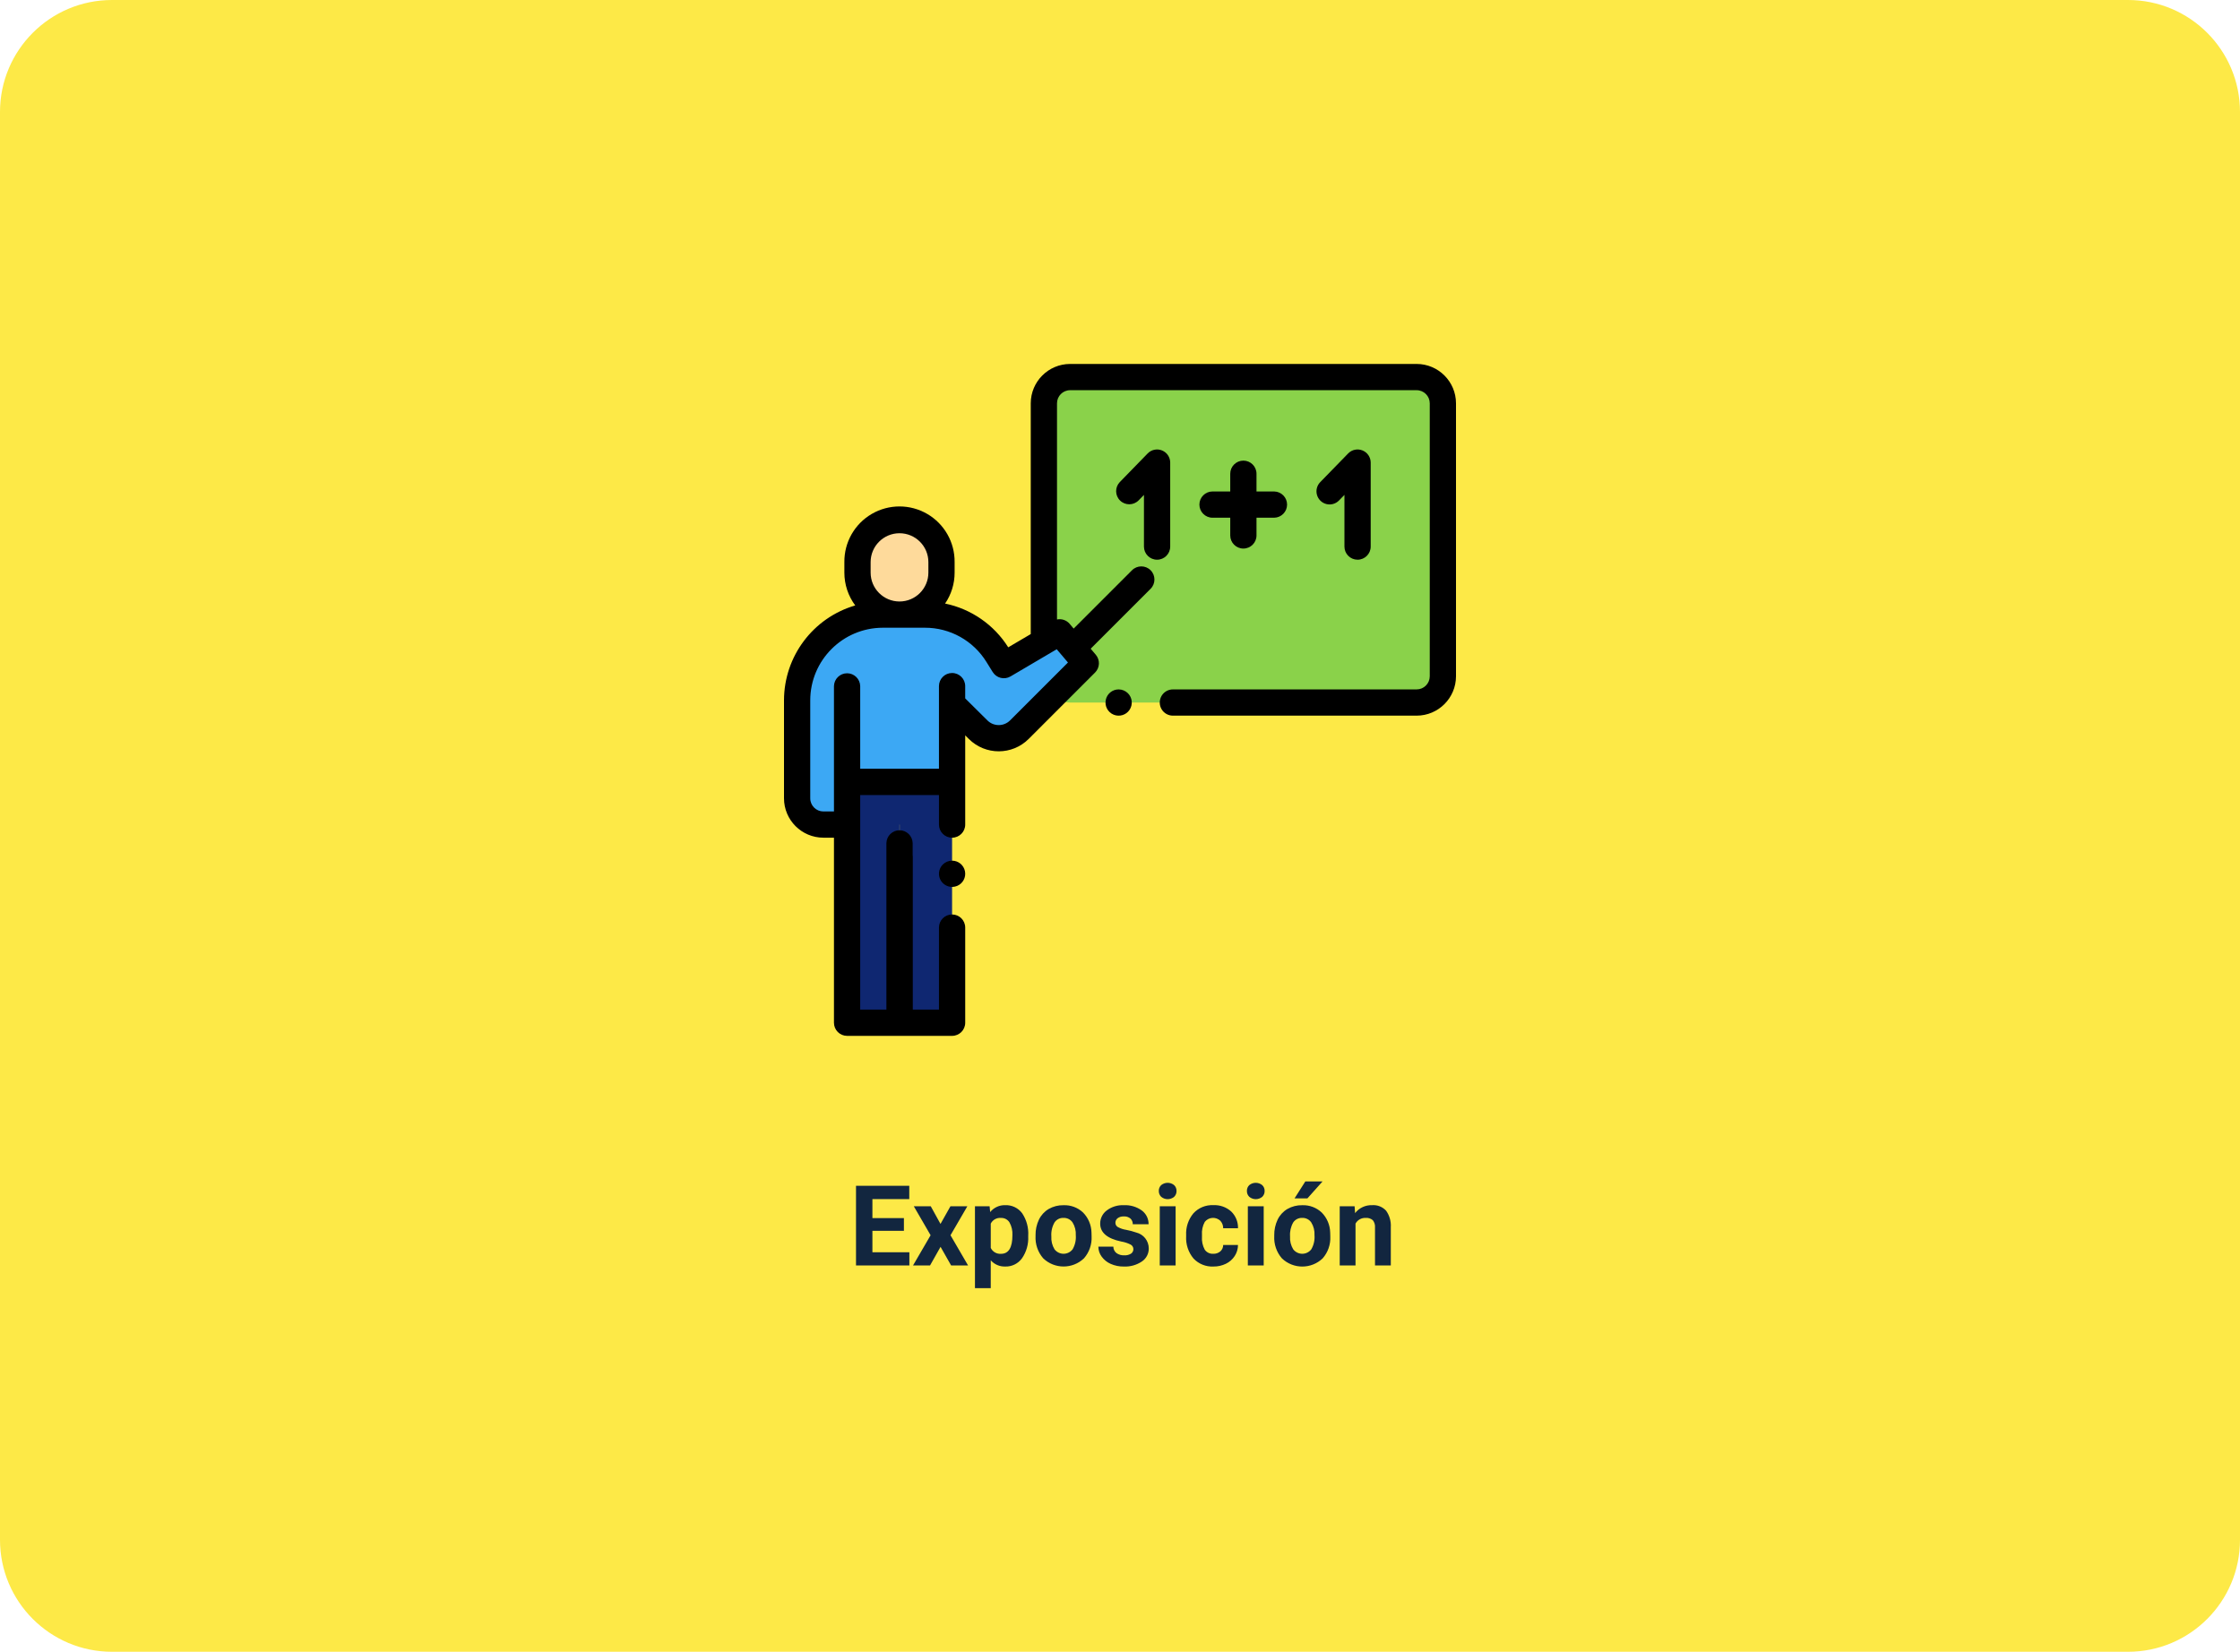
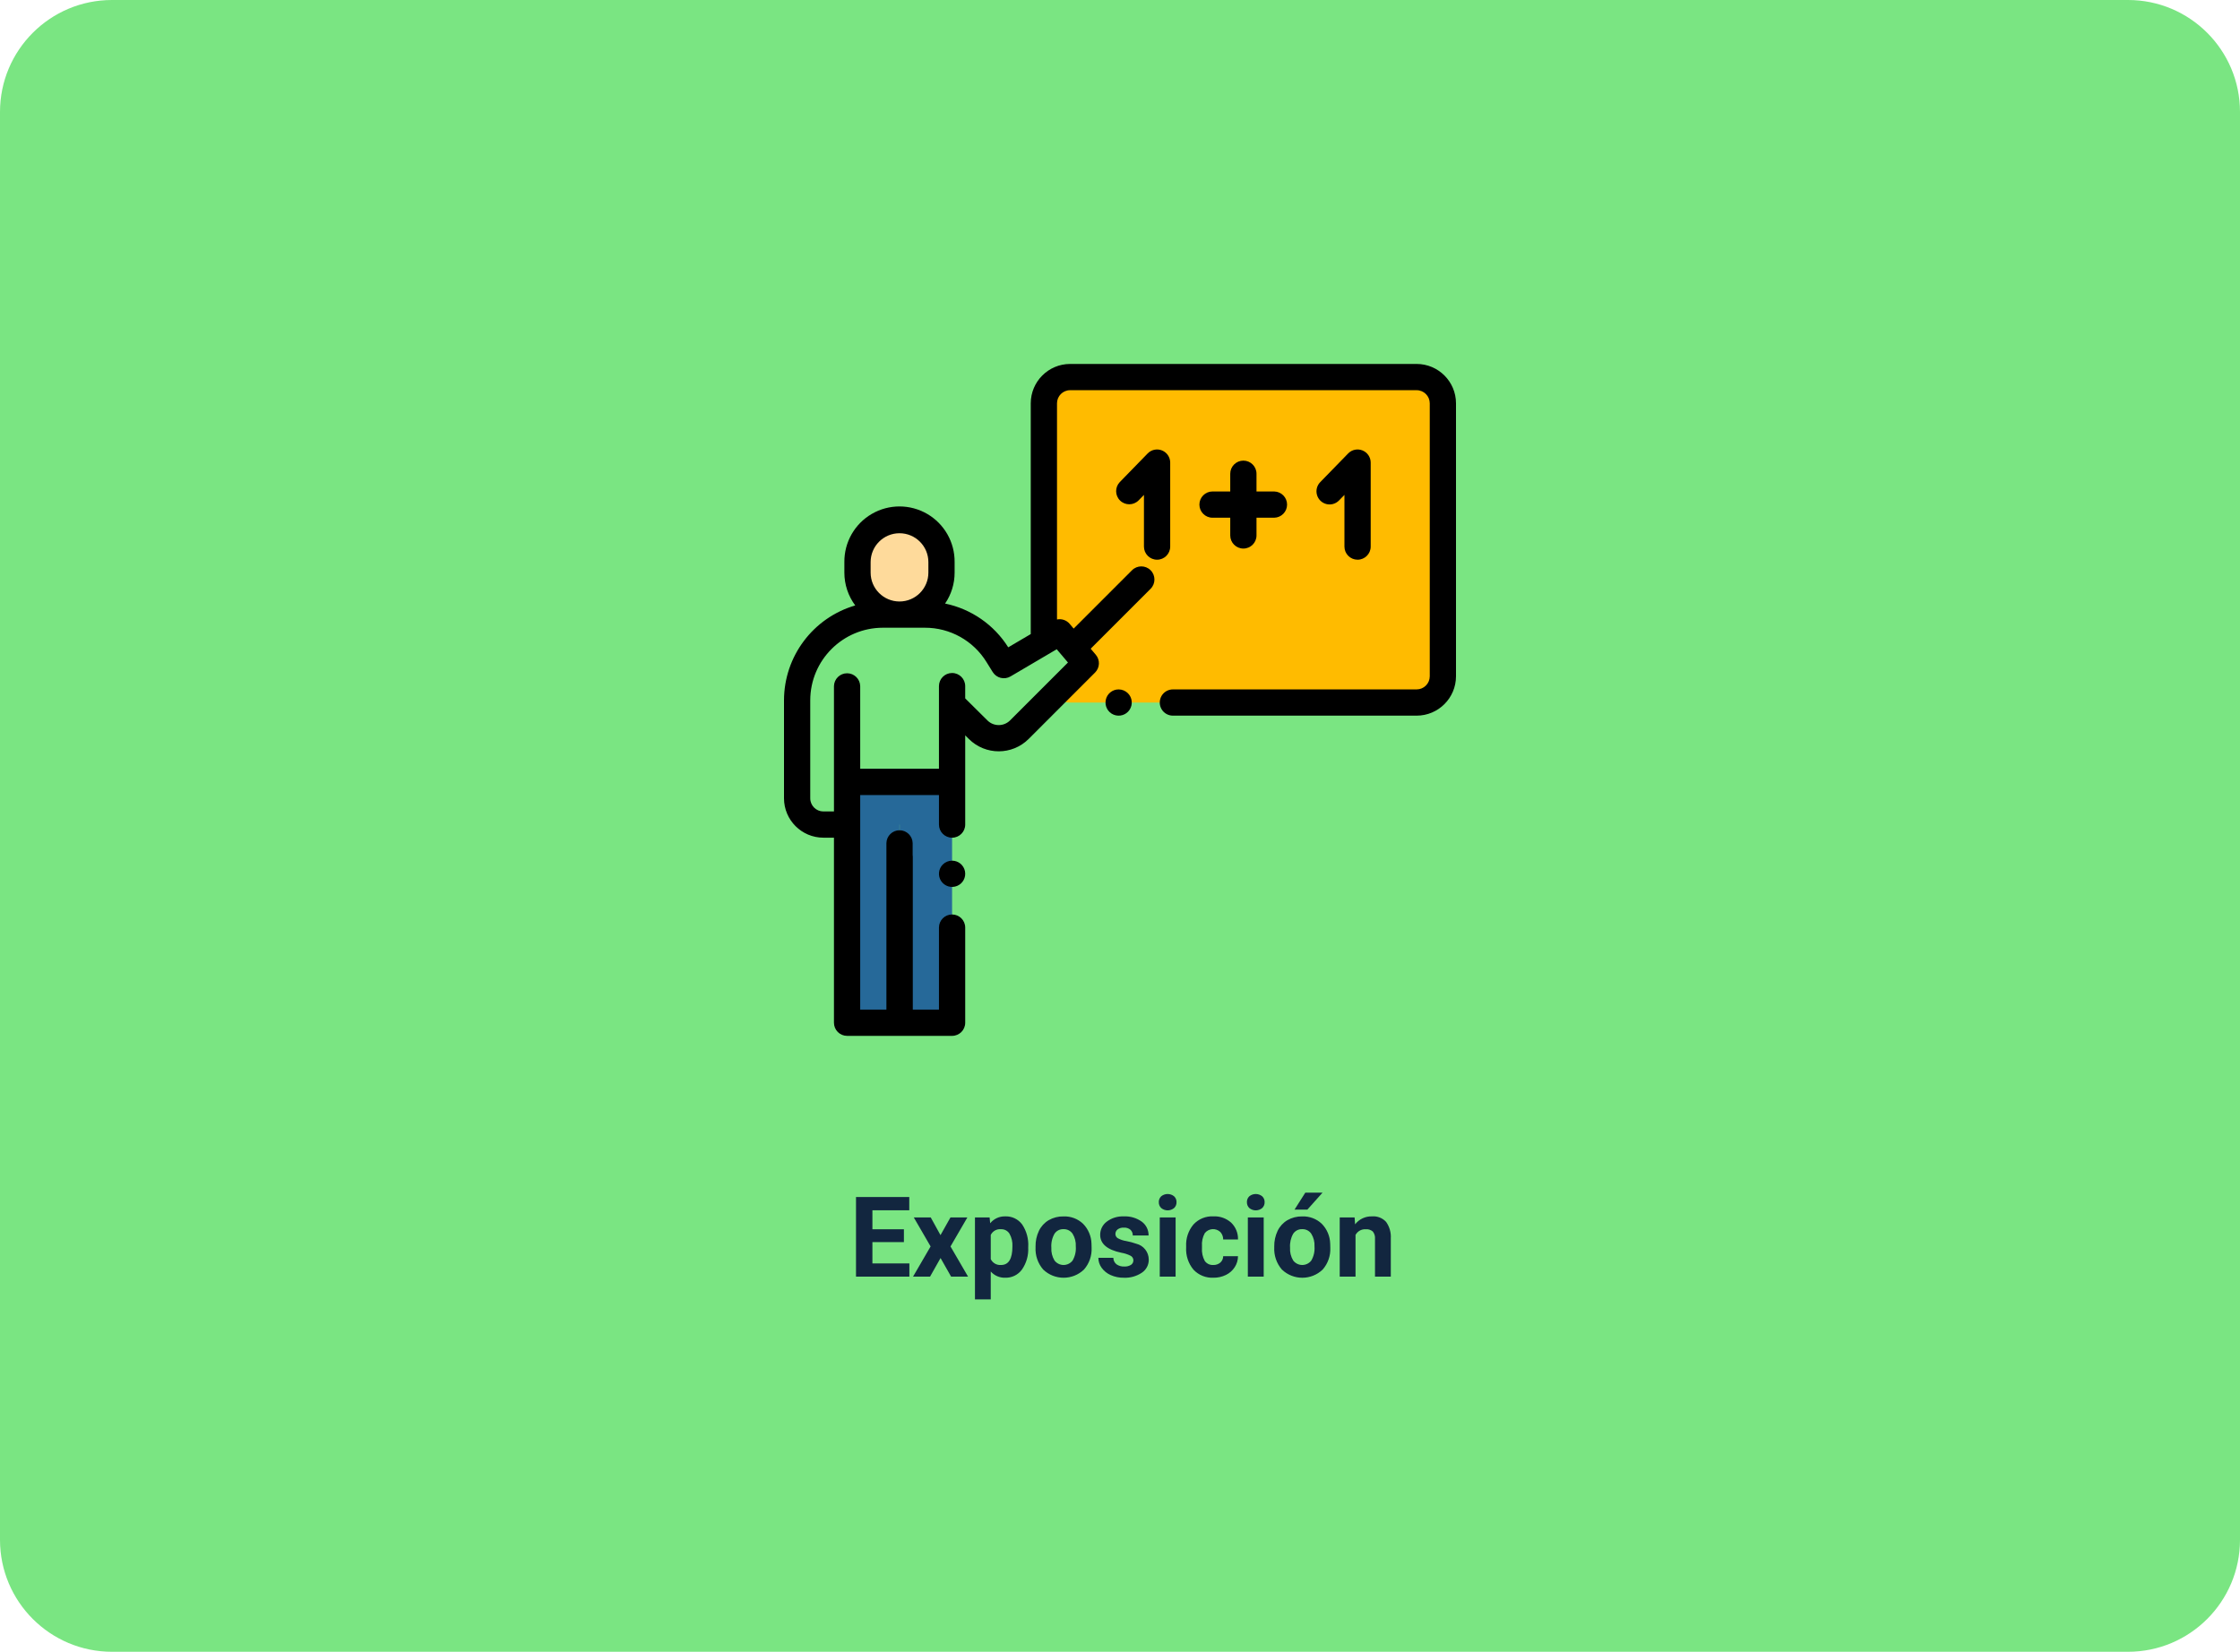
<svg xmlns="http://www.w3.org/2000/svg" width="400" height="295" viewBox="0 0 400 295">
-   <g id="Grupo_89152" data-name="Grupo 89152" transform="translate(-179.668 -3434)">
-     <path id="Trazado_151534" data-name="Trazado 151534" d="M20,0H380a20,20,0,0,1,20,20V275a20,20,0,0,1-20,20H20A20,20,0,0,1,0,275V20A20,20,0,0,1,20,0Z" transform="translate(179.668 3434)" fill="#fde947" />
-     <path id="Trazado_151542" data-name="Trazado 151542" d="M76.413,12.818H70.788v3.828h6.6V19H67.858V4.781H77.37V7.154H70.788v3.389h5.625Zm6.533-1.23,1.777-3.154h3.018l-3.008,5.176L87.868,19H84.841l-1.885-3.32L81.081,19H78.044l3.135-5.391-3-5.176h3.027ZM98.61,13.814A6.337,6.337,0,0,1,97.5,17.726a3.554,3.554,0,0,1-2.993,1.47,3.292,3.292,0,0,1-2.588-1.113v4.98H89.1V8.434h2.617l.1,1.035a3.317,3.317,0,0,1,2.676-1.23,3.578,3.578,0,0,1,3.037,1.445,6.509,6.509,0,0,1,1.084,3.984ZM95.788,13.6a4.182,4.182,0,0,0-.522-2.282,1.7,1.7,0,0,0-1.519-.8,1.847,1.847,0,0,0-1.826,1.019v4.339a1.879,1.879,0,0,0,1.846,1.048Q95.788,16.92,95.788,13.6Zm4.131.02a6.266,6.266,0,0,1,.605-2.8,4.432,4.432,0,0,1,1.743-1.9,5.086,5.086,0,0,1,2.642-.674A4.812,4.812,0,0,1,108.4,9.547a5.252,5.252,0,0,1,1.509,3.555l.02.723a5.523,5.523,0,0,1-1.357,3.9,5.261,5.261,0,0,1-7.29,0,5.62,5.62,0,0,1-1.362-3.984Zm2.822.2a3.95,3.95,0,0,0,.566,2.3,2.035,2.035,0,0,0,3.223.01,4.322,4.322,0,0,0,.576-2.518,3.91,3.91,0,0,0-.576-2.289,1.873,1.873,0,0,0-1.621-.812,1.842,1.842,0,0,0-1.6.807A4.395,4.395,0,0,0,102.741,13.819ZM117.39,16.08a.909.909,0,0,0-.513-.815,5.824,5.824,0,0,0-1.646-.532q-3.77-.791-3.77-3.2a2.9,2.9,0,0,1,1.167-2.349,4.708,4.708,0,0,1,3.052-.942,5.067,5.067,0,0,1,3.218.947,2.985,2.985,0,0,1,1.206,2.461h-2.822a1.366,1.366,0,0,0-.391-1,1.653,1.653,0,0,0-1.221-.4,1.689,1.689,0,0,0-1.1.322,1.017,1.017,0,0,0-.391.82.87.87,0,0,0,.444.757,4.571,4.571,0,0,0,1.5.5,12.244,12.244,0,0,1,1.777.474,2.92,2.92,0,0,1,2.236,2.842,2.756,2.756,0,0,1-1.24,2.339,5.35,5.35,0,0,1-3.2.894,5.588,5.588,0,0,1-2.358-.474,3.957,3.957,0,0,1-1.616-1.3,3.018,3.018,0,0,1-.586-1.782h2.676a1.473,1.473,0,0,0,.557,1.152,2.208,2.208,0,0,0,1.387.4,2.044,2.044,0,0,0,1.226-.308A.957.957,0,0,0,117.39,16.08ZM124.929,19H122.1V8.434h2.832Zm-3-13.3a1.39,1.39,0,0,1,.425-1.045,1.831,1.831,0,0,1,2.31,0,1.382,1.382,0,0,1,.43,1.045,1.386,1.386,0,0,1-.435,1.055,1.81,1.81,0,0,1-2.295,0A1.386,1.386,0,0,1,121.931,5.7Zm9.717,11.221a1.851,1.851,0,0,0,1.27-.43,1.506,1.506,0,0,0,.508-1.143h2.646a3.62,3.62,0,0,1-.586,1.968,3.866,3.866,0,0,1-1.577,1.387,4.936,4.936,0,0,1-2.212.493,4.587,4.587,0,0,1-3.574-1.44,5.7,5.7,0,0,1-1.309-3.979V13.59a5.635,5.635,0,0,1,1.3-3.9,4.534,4.534,0,0,1,3.564-1.455,4.444,4.444,0,0,1,3.179,1.128,3.994,3.994,0,0,1,1.216,3h-2.646a1.939,1.939,0,0,0-.508-1.34,1.887,1.887,0,0,0-2.778.2,4.166,4.166,0,0,0-.5,2.333v.293a4.219,4.219,0,0,0,.5,2.347A1.721,1.721,0,0,0,131.647,16.92ZM140.661,19h-2.832V8.434h2.832Zm-3-13.3a1.39,1.39,0,0,1,.425-1.045,1.831,1.831,0,0,1,2.31,0,1.382,1.382,0,0,1,.43,1.045,1.386,1.386,0,0,1-.435,1.055,1.81,1.81,0,0,1-2.295,0A1.386,1.386,0,0,1,137.663,5.7Zm4.883,7.92a6.267,6.267,0,0,1,.605-2.8,4.432,4.432,0,0,1,1.743-1.9,5.086,5.086,0,0,1,2.642-.674,4.812,4.812,0,0,1,3.491,1.309,5.252,5.252,0,0,1,1.509,3.555l.02.723a5.523,5.523,0,0,1-1.357,3.9,5.261,5.261,0,0,1-7.29,0,5.62,5.62,0,0,1-1.362-3.984Zm2.822.2a3.95,3.95,0,0,0,.566,2.3,2.035,2.035,0,0,0,3.223.01,4.322,4.322,0,0,0,.576-2.518,3.91,3.91,0,0,0-.576-2.289,1.873,1.873,0,0,0-1.621-.812,1.842,1.842,0,0,0-1.6.807A4.395,4.395,0,0,0,145.368,13.819ZM148.093,4h3.076l-2.705,3.027h-2.295Zm8.8,4.434.088,1.221a3.689,3.689,0,0,1,3.037-1.416,3.066,3.066,0,0,1,2.5.986,4.6,4.6,0,0,1,.84,2.949V19h-2.822V12.227a1.838,1.838,0,0,0-.391-1.307,1.746,1.746,0,0,0-1.3-.406,1.941,1.941,0,0,0-1.787,1.018V19h-2.822V8.434Z" transform="translate(264.668 3641)" fill="#12263f" />
+   <g id="Grupo_96854" data-name="Grupo 96854" transform="translate(-179.668 -3434)">
+     <path id="Trazado_155911" data-name="Trazado 155911" d="M20,0H380a20,20,0,0,1,20,20V275a20,20,0,0,1-20,20H20A20,20,0,0,1,0,275V20A20,20,0,0,1,20,0Z" transform="translate(179.668 3434)" fill="#7ae582" />
+     <path id="Trazado_155914" data-name="Trazado 155914" d="M76.413,14.838H70.788v3.809h6.6V21H67.858V6.781H77.37V9.154H70.788v3.389h5.625Zm6.533-1.25,1.777-3.154h3.018l-3.008,5.176L87.868,21H84.841l-1.885-3.32L81.081,21H78.044l3.135-5.391-3-5.176h3.027ZM98.61,15.814A6.337,6.337,0,0,1,97.5,19.726a3.554,3.554,0,0,1-2.993,1.47,3.292,3.292,0,0,1-2.588-1.113v4.98H89.1V10.434h2.617l.1,1.035a3.317,3.317,0,0,1,2.676-1.23,3.578,3.578,0,0,1,3.037,1.445,6.509,6.509,0,0,1,1.084,3.984Zm-2.822-.205a4.159,4.159,0,0,0-.522-2.275,1.7,1.7,0,0,0-1.519-.8,1.848,1.848,0,0,0-1.826,1.016v4.326a1.879,1.879,0,0,0,1.846,1.045Q95.788,18.92,95.788,15.609Zm4.131.01a6.266,6.266,0,0,1,.605-2.8,4.432,4.432,0,0,1,1.743-1.9,5.086,5.086,0,0,1,2.642-.674,4.812,4.812,0,0,1,3.491,1.309,5.252,5.252,0,0,1,1.509,3.555l.02.723a5.523,5.523,0,0,1-1.357,3.9,5.261,5.261,0,0,1-7.29,0,5.62,5.62,0,0,1-1.362-3.984Zm2.822.205a3.939,3.939,0,0,0,.566,2.3,2.037,2.037,0,0,0,3.223.01,4.31,4.31,0,0,0,.576-2.515,3.9,3.9,0,0,0-.576-2.285,1.874,1.874,0,0,0-1.621-.811,1.843,1.843,0,0,0-1.6.806A4.383,4.383,0,0,0,102.741,15.824ZM117.39,18.08a.909.909,0,0,0-.513-.815,5.824,5.824,0,0,0-1.646-.532q-3.77-.791-3.77-3.2a2.9,2.9,0,0,1,1.167-2.349,4.707,4.707,0,0,1,3.052-.942,5.067,5.067,0,0,1,3.218.947,2.985,2.985,0,0,1,1.206,2.461h-2.822a1.366,1.366,0,0,0-.391-1,1.653,1.653,0,0,0-1.221-.4,1.689,1.689,0,0,0-1.1.322,1.017,1.017,0,0,0-.391.82.87.87,0,0,0,.444.757,4.571,4.571,0,0,0,1.5.5,12.244,12.244,0,0,1,1.777.474,2.92,2.92,0,0,1,2.236,2.842,2.756,2.756,0,0,1-1.24,2.339,5.35,5.35,0,0,1-3.2.894,5.588,5.588,0,0,1-2.358-.474,3.957,3.957,0,0,1-1.616-1.3,3.018,3.018,0,0,1-.586-1.782h2.676a1.473,1.473,0,0,0,.557,1.152,2.208,2.208,0,0,0,1.387.4,2.044,2.044,0,0,0,1.226-.308A.957.957,0,0,0,117.39,18.08ZM124.929,21H122.1V10.434h2.832Zm-3-13.3a1.39,1.39,0,0,1,.425-1.045,1.831,1.831,0,0,1,2.31,0,1.382,1.382,0,0,1,.43,1.045,1.386,1.386,0,0,1-.435,1.055,1.81,1.81,0,0,1-2.295,0A1.386,1.386,0,0,1,121.931,7.7Zm9.717,11.221a1.851,1.851,0,0,0,1.27-.43,1.506,1.506,0,0,0,.508-1.143h2.646a3.62,3.62,0,0,1-.586,1.968,3.866,3.866,0,0,1-1.577,1.387,4.936,4.936,0,0,1-2.212.493,4.587,4.587,0,0,1-3.574-1.44,5.7,5.7,0,0,1-1.309-3.979V15.59a5.635,5.635,0,0,1,1.3-3.9,4.534,4.534,0,0,1,3.564-1.455,4.444,4.444,0,0,1,3.179,1.128,3.994,3.994,0,0,1,1.216,3h-2.646a1.923,1.923,0,0,0-.508-1.333,1.892,1.892,0,0,0-2.778.205,4.155,4.155,0,0,0-.5,2.329v.293a4.207,4.207,0,0,0,.5,2.344A1.722,1.722,0,0,0,131.647,18.92ZM140.661,21h-2.832V10.434h2.832Zm-3-13.3a1.39,1.39,0,0,1,.425-1.045,1.831,1.831,0,0,1,2.31,0,1.382,1.382,0,0,1,.43,1.045,1.386,1.386,0,0,1-.435,1.055,1.81,1.81,0,0,1-2.295,0A1.386,1.386,0,0,1,137.663,7.7Zm4.883,7.92a6.267,6.267,0,0,1,.605-2.8,4.432,4.432,0,0,1,1.743-1.9,5.086,5.086,0,0,1,2.642-.674,4.812,4.812,0,0,1,3.491,1.309,5.252,5.252,0,0,1,1.509,3.555l.02.723a5.523,5.523,0,0,1-1.357,3.9,5.261,5.261,0,0,1-7.29,0,5.62,5.62,0,0,1-1.362-3.984Zm2.822.205a3.939,3.939,0,0,0,.566,2.3,2.037,2.037,0,0,0,3.223.01,4.31,4.31,0,0,0,.576-2.515,3.9,3.9,0,0,0-.576-2.285,1.874,1.874,0,0,0-1.621-.811,1.843,1.843,0,0,0-1.6.806A4.383,4.383,0,0,0,145.368,15.824ZM148.093,6h3.076l-2.705,3.027h-2.295Zm8.8,4.434.088,1.221a3.689,3.689,0,0,1,3.037-1.416,3.066,3.066,0,0,1,2.5.986,4.6,4.6,0,0,1,.84,2.949V21h-2.822V14.242a1.831,1.831,0,0,0-.391-1.3,1.749,1.749,0,0,0-1.3-.405,1.942,1.942,0,0,0-1.787,1.016V21h-2.822V10.434Z" transform="translate(264.668 3641)" fill="#12263f" />
    <g id="educacion" transform="translate(319.668 3499)">
-       <path id="Trazado_150900" data-name="Trazado 150900" d="M202.687,68.125h61.875a4.687,4.687,0,0,0,4.688-4.687V14.688A4.687,4.687,0,0,0,264.563,10H202.687A4.687,4.687,0,0,0,198,14.688v48.75A4.687,4.687,0,0,0,202.687,68.125Z" transform="translate(-151.594 -7.656)" fill="#8ad24a" />
+       <path id="Trazado_150900" data-name="Trazado 150900" d="M202.687,68.125h61.875a4.687,4.687,0,0,0,4.688-4.687V14.688A4.687,4.687,0,0,0,264.563,10H202.687A4.687,4.687,0,0,0,198,14.688v48.75A4.687,4.687,0,0,0,202.687,68.125Z" transform="translate(-151.594 -7.656)" fill="#fb0" />
      <g id="Grupo_88880" data-name="Grupo 88880" transform="translate(2.344 44.766)">
-         <rect id="Rectángulo_34585" data-name="Rectángulo 34585" width="18.75" height="16.758" transform="translate(8.92 13.125)" fill="#3ca8f4" />
-         <path id="Trazado_150901" data-name="Trazado 150901" d="M17.084,228.5h-2.4A4.687,4.687,0,0,1,10,223.812v-17.5A15.309,15.309,0,0,1,25.309,191H32.8a15.309,15.309,0,0,1,13.017,7.251l1.1,1.772,9.961-5.859,4.672,5.524L49.681,211.554a5.2,5.2,0,0,1-7.344.014l-4.665-4.63" transform="translate(-10 -191)" fill="#3ca8f4" />
+         <rect id="Rectángulo_34585" data-name="Rectángulo 34585" width="18.75" height="16.758" transform="translate(8.92 13.125)" fill="#7ae582" />
+         <path id="Trazado_150901" data-name="Trazado 150901" d="M17.084,228.5h-2.4A4.687,4.687,0,0,1,10,223.812v-17.5A15.309,15.309,0,0,1,25.309,191H32.8a15.309,15.309,0,0,1,13.017,7.251l1.1,1.772,9.961-5.859,4.672,5.524L49.681,211.554a5.2,5.2,0,0,1-7.344.014l-4.665-4.63" transform="translate(-10 -191)" fill="#7ae582" />
      </g>
-       <path id="Trazado_150902" data-name="Trazado 150902" d="M48.063,308.5v45.352h9.362V318.461h.026v35.391h9.362V308.5Z" transform="translate(-36.798 -236.195)" fill="#0f2771" />
+       <path id="Trazado_150902" data-name="Trazado 150902" d="M48.063,308.5v45.352h9.362V318.461h.026v35.391h9.362V308.5Z" transform="translate(-36.798 -236.195)" fill="#266999" />
      <path id="Trazado_150903" data-name="Trazado 150903" d="M63.5,135.875h0a7.5,7.5,0,0,1-7.5-7.5V126.5a7.5,7.5,0,0,1,7.5-7.5h0a7.5,7.5,0,0,1,7.5,7.5v1.875A7.5,7.5,0,0,1,63.5,135.875Z" transform="translate(-42.875 -91.109)" fill="#feda9b" />
      <path id="Trazado_150904" data-name="Trazado 150904" d="M118.747,379.187a2.345,2.345,0,1,0,1.657-.687A2.361,2.361,0,0,0,118.747,379.187Z" transform="translate(-90.39 -289.789)" />
      <path id="Trazado_150905" data-name="Trazado 150905" d="M112.969,0H51.094a7.039,7.039,0,0,0-7.031,7.031V48.244l-4.019,2.364a17.522,17.522,0,0,0-11.277-7.815,9.786,9.786,0,0,0,1.7-5.527V35.391a9.844,9.844,0,1,0-19.687,0v1.875a9.792,9.792,0,0,0,1.941,5.862A17.681,17.681,0,0,0,0,60.075v17.5a7.039,7.039,0,0,0,7.031,7.031h1.89v33.047A2.344,2.344,0,0,0,11.265,120h18.75a2.344,2.344,0,0,0,2.344-2.344V100.664a2.344,2.344,0,0,0-4.688,0v14.648H23v-27.3a2.344,2.344,0,0,0-.026-.334v-2.1a2.344,2.344,0,0,0-4.687,0v29.736H13.609V76.992H27.671v5.273a2.344,2.344,0,0,0,4.688,0V66.331l.671.666a7.561,7.561,0,0,0,10.653-.02L55.549,55.111a2.344,2.344,0,0,0,.132-3.171l-.917-1.084,10.7-10.7a2.344,2.344,0,1,0-3.315-3.315L51.726,47.264l-.717-.848a2.343,2.343,0,0,0-2.258-.781V7.031a2.346,2.346,0,0,1,2.344-2.344h61.875a2.346,2.346,0,0,1,2.344,2.344v48.75a2.346,2.346,0,0,1-2.344,2.344H69.492a2.344,2.344,0,1,0,0,4.687h43.477A7.039,7.039,0,0,0,120,55.781V7.031A7.039,7.039,0,0,0,112.969,0Zm-97.5,35.391a5.156,5.156,0,1,1,10.313,0v1.875a5.156,5.156,0,0,1-10.313,0Zm35.24,17.93L40.367,63.662a2.865,2.865,0,0,1-4.036.008l-3.973-3.942V57.539a2.344,2.344,0,0,0-4.688,0V72.3H13.609V57.539a2.344,2.344,0,0,0-4.687,0V79.922H7.031a2.346,2.346,0,0,1-2.344-2.344v-17.5A12.98,12.98,0,0,1,17.653,47.109h7.491A12.884,12.884,0,0,1,36.168,53.25l1.1,1.772a2.344,2.344,0,0,0,3.181.786L48.7,50.951Z" />
      <path id="Trazado_150906" data-name="Trazado 150906" d="M247.3,248a2.345,2.345,0,1,0,1.655.687A2.37,2.37,0,0,0,247.3,248Z" transform="translate(-187.54 -189.875)" />
      <path id="Trazado_150907" data-name="Trazado 150907" d="M260.324,84.855a2.344,2.344,0,0,0,2.344-2.344v-15a2.344,2.344,0,0,0-4.023-1.635l-4.981,5.117a2.344,2.344,0,0,0,3.359,3.27l.957-.983v9.232A2.344,2.344,0,0,0,260.324,84.855Z" transform="translate(-193.703 -49.894)" />
      <path id="Trazado_150908" data-name="Trazado 150908" d="M413.074,84.855a2.344,2.344,0,0,0,2.344-2.344v-15a2.344,2.344,0,0,0-4.023-1.635l-4.98,5.117a2.344,2.344,0,1,0,3.359,3.27l.957-.983v9.232A2.344,2.344,0,0,0,413.074,84.855Z" transform="translate(-310.652 -49.894)" />
      <path id="Trazado_150909" data-name="Trazado 150909" d="M324.351,73.667a2.344,2.344,0,0,0-2.344,2.344v3.164h-3.164a2.344,2.344,0,0,0,0,4.688h3.164v3.164a2.344,2.344,0,0,0,4.688,0V83.863h3.164a2.344,2.344,0,0,0,0-4.687h-3.164V76.011A2.344,2.344,0,0,0,324.351,73.667Z" transform="translate(-242.32 -56.401)" />
    </g>
  </g>
</svg>
